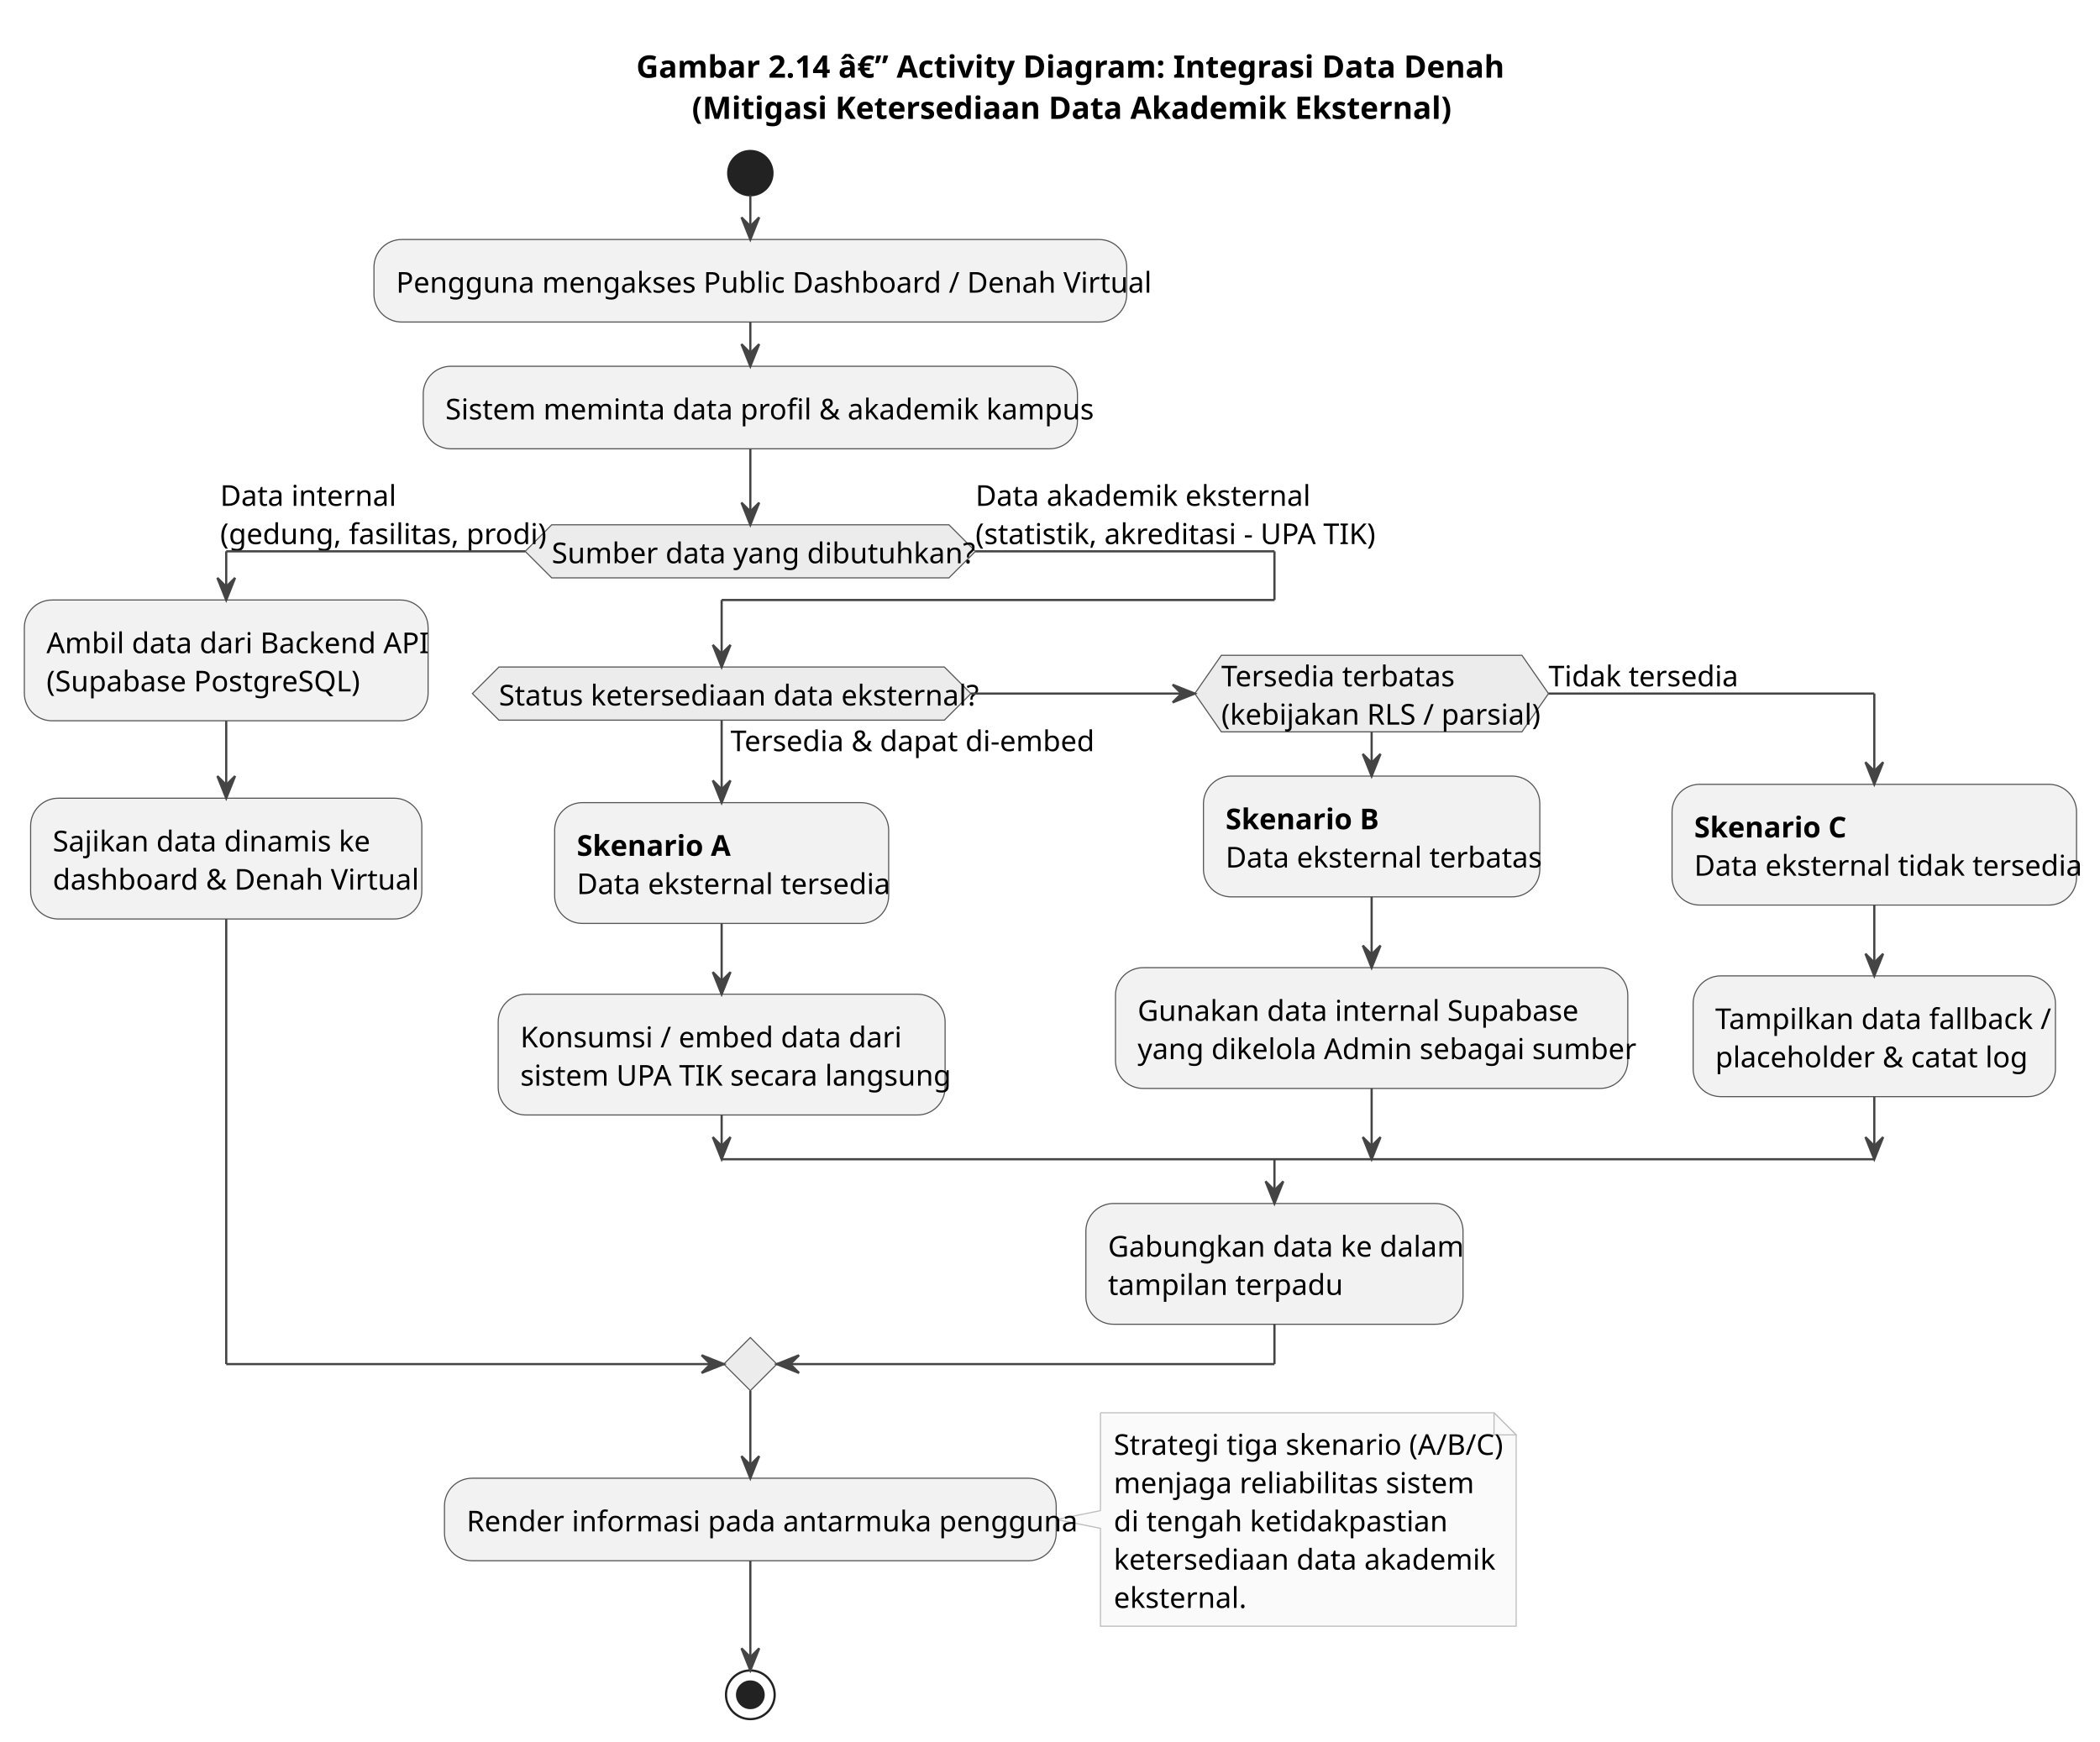
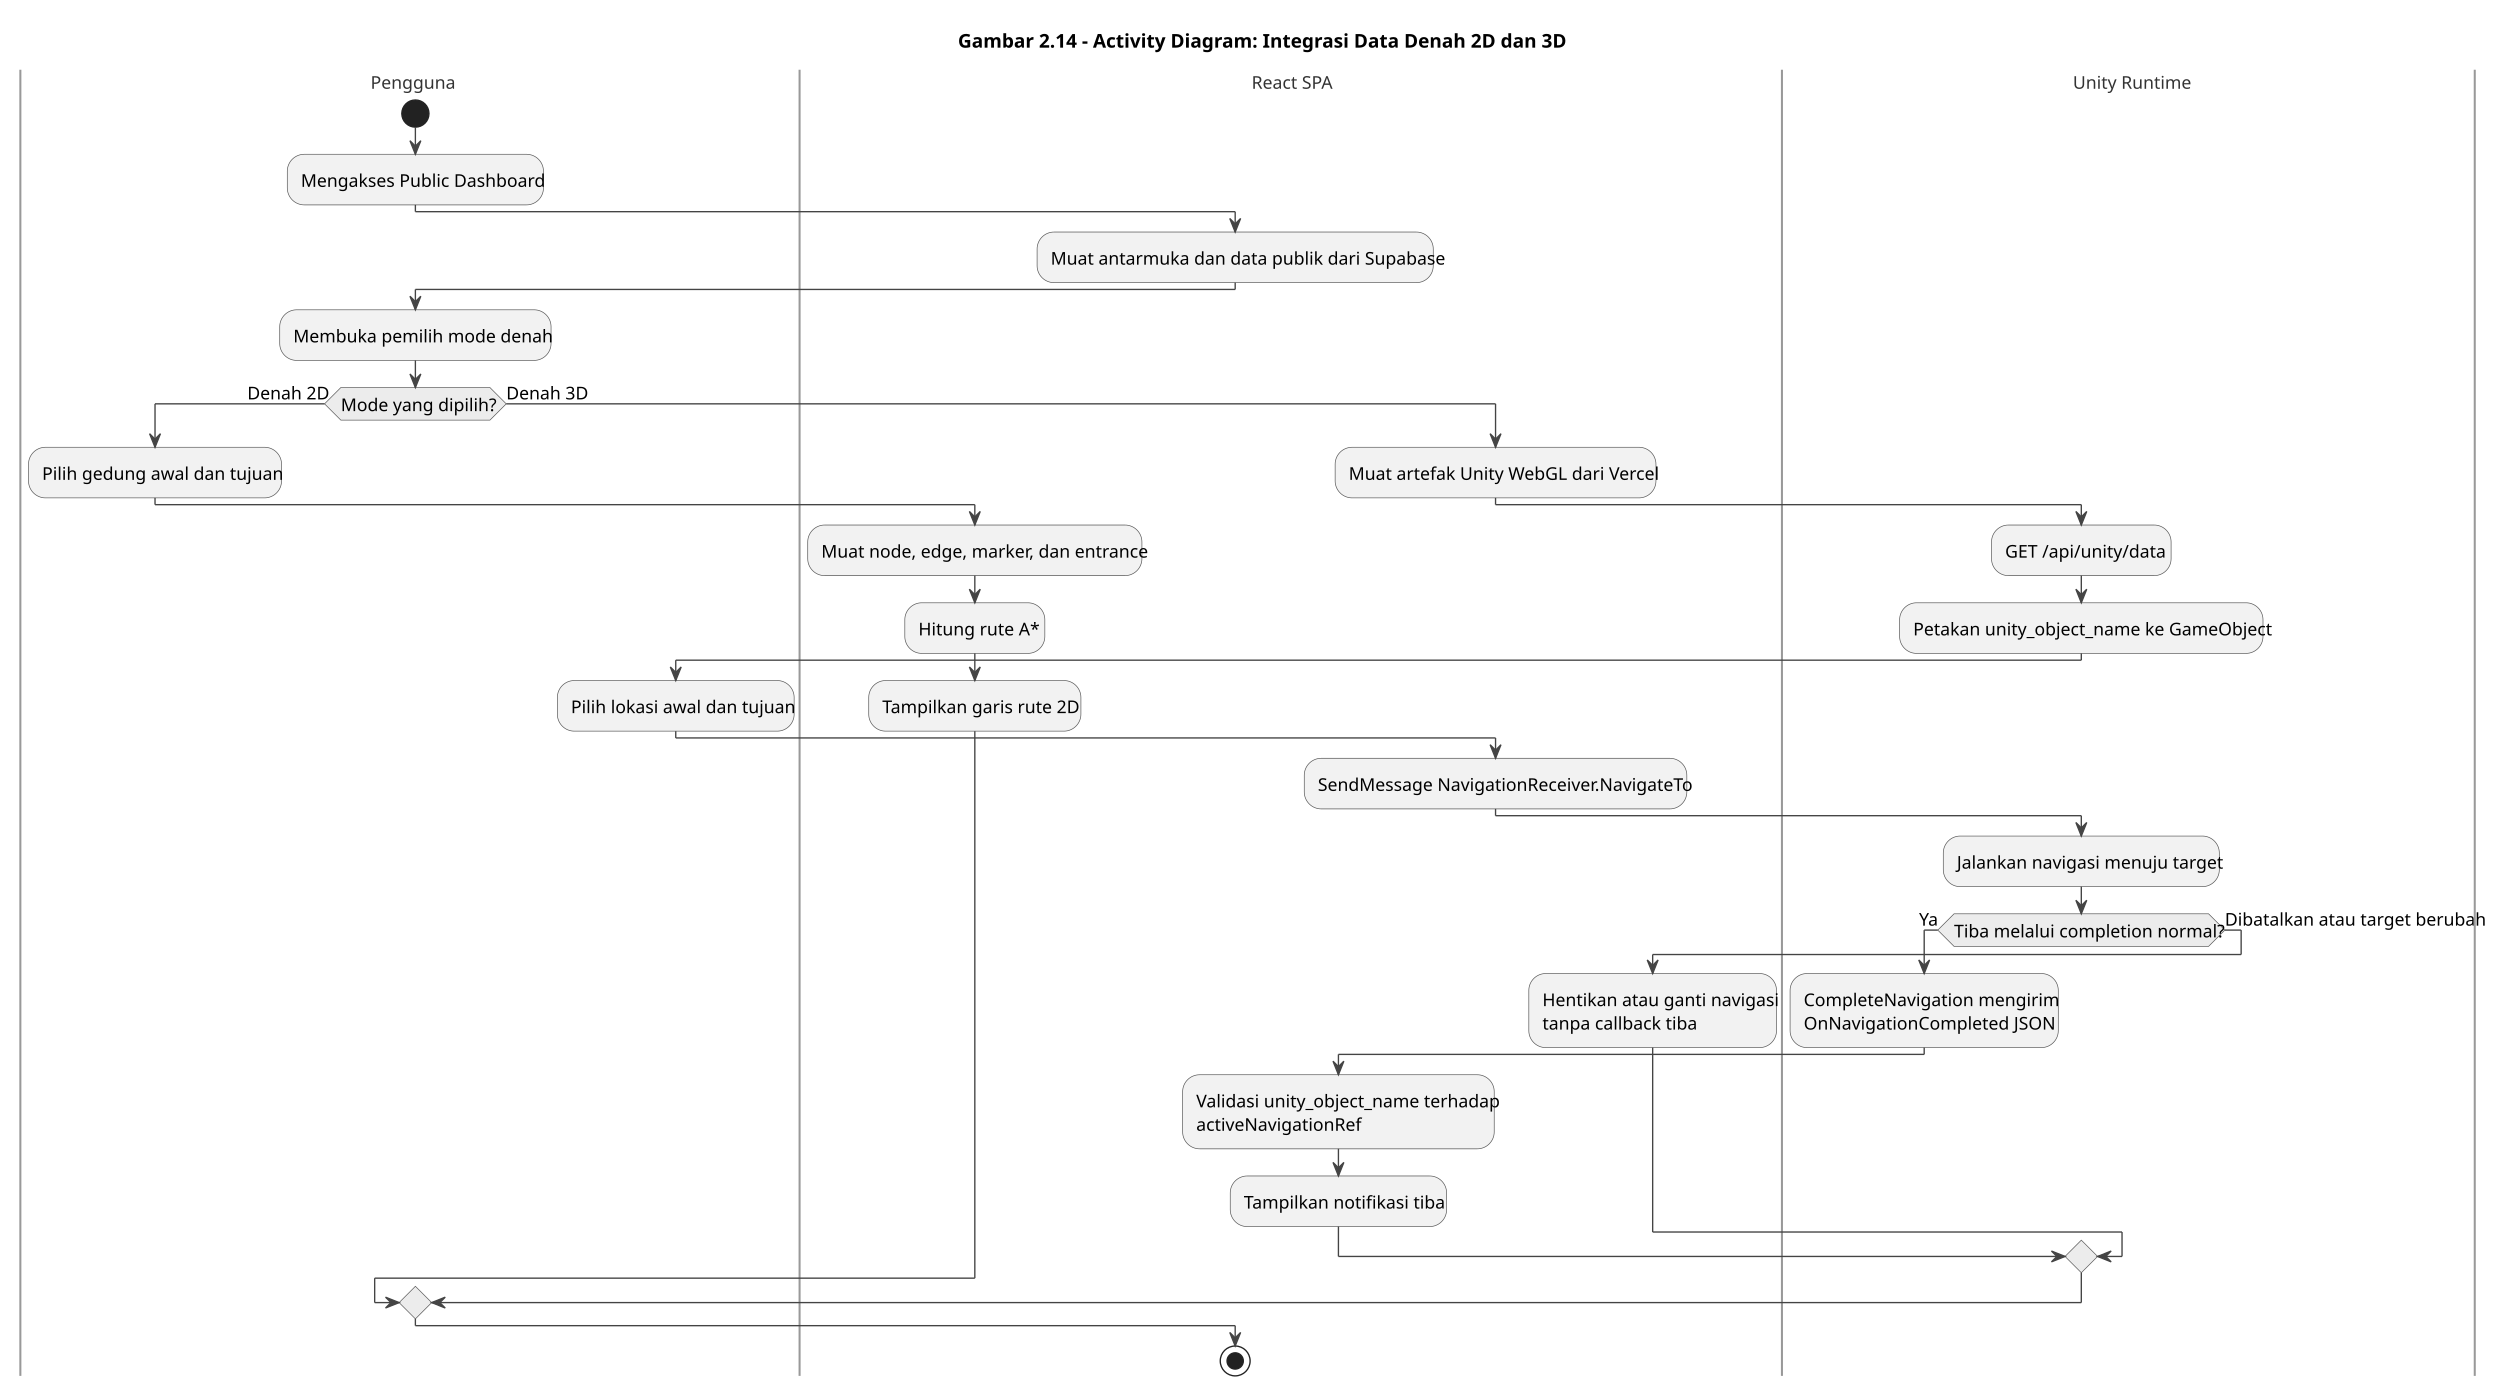
- <svg xmlns="http://www.w3.org/2000/svg" contentStyleType="text/css" height="787px" preserveAspectRatio="none" style="width:949px;height:787px;background:#FFFFFF;" version="1.1" viewBox="0 0 949 787" width="949px" zoomAndPan="magnify">
+ <svg xmlns="http://www.w3.org/2000/svg" contentStyleType="text/css" height="1025px" preserveAspectRatio="none" style="width:1842px;height:1025px;background:#FFFFFF;" version="1.1" viewBox="0 0 1842 1025" width="1842px" zoomAndPan="magnify">
  <defs />
  <g>
-     <text fill="#000000" font-family="Segoe UI" font-size="14" font-weight="bold" lengthAdjust="spacing" textLength="371.342" x="287.529" y="35.107">Gambar 2.14 â€” Activity Diagram: Integrasi Data Denah</text>
-     <text fill="#000000" font-family="Segoe UI" font-size="14" font-weight="bold" lengthAdjust="spacing" textLength="321.022" x="312.688" y="53.728">(Mitigasi Ketersediaan Data Akademik Eksternal)</text>
-     <ellipse cx="339.081" cy="78.242" fill="#222222" rx="10" ry="10" style="stroke:#222222;stroke-width:1.0;" />
-     <rect fill="#F2F2F2" height="37.291" rx="12.5" ry="12.5" style="stroke:#555555;stroke-width:0.5;" width="340.163" x="168.999" y="108.242" />
-     <text fill="#000000" font-family="Segoe UI" font-size="13" lengthAdjust="spacing" textLength="320.163" x="178.999" y="132.27">Pengguna mengakses Public Dashboard / Denah Virtual</text>
-     <rect fill="#F2F2F2" height="37.291" rx="12.5" ry="12.5" style="stroke:#555555;stroke-width:0.5;" width="295.634" x="191.264" y="165.533" />
-     <text fill="#000000" font-family="Segoe UI" font-size="13" lengthAdjust="spacing" textLength="275.634" x="201.264" y="189.561">Sistem meminta data profil &amp; akademik kampus</text>
-     <polygon fill="#ECECEC" points="249.334,237.169,428.827,237.169,440.827,249.169,428.827,261.169,249.334,261.169,237.334,249.169,249.334,237.169" style="stroke:#555555;stroke-width:0.5;" />
-     <text fill="#000000" font-family="Segoe UI" font-size="13" lengthAdjust="spacing" textLength="179.493" x="249.334" y="254.552">Sumber data yang dibutuhkan?</text>
-     <text fill="#000000" font-family="Segoe UI" font-size="13" lengthAdjust="spacing" textLength="73.658" x="99.489" y="228.615">Data internal</text>
-     <text fill="#000000" font-family="Segoe UI" font-size="13" lengthAdjust="spacing" textLength="137.846" x="99.489" y="245.906">(gedung, fasilitas, prodi)</text>
-     <text fill="#000000" font-family="Segoe UI" font-size="13" lengthAdjust="spacing" textLength="140.442" x="440.827" y="228.615">Data akademik eksternal</text>
-     <text fill="#000000" font-family="Segoe UI" font-size="13" lengthAdjust="spacing" textLength="171.019" x="440.827" y="245.906">(statistik, akreditasi - UPA TIK)</text>
-     <rect fill="#F2F2F2" height="54.582" rx="12.5" ry="12.5" style="stroke:#555555;stroke-width:0.5;" width="182.462" x="11" y="271.169" />
-     <text fill="#000000" font-family="Segoe UI" font-size="13" lengthAdjust="spacing" textLength="162.462" x="21" y="295.197">Ambil data dari Backend API</text>
-     <text fill="#000000" font-family="Segoe UI" font-size="13" lengthAdjust="spacing" textLength="133.117" x="21" y="312.488">(Supabase PostgreSQL)</text>
-     <rect fill="#F2F2F2" height="54.582" rx="12.5" ry="12.5" style="stroke:#555555;stroke-width:0.5;" width="176.787" x="13.837" y="360.751" />
-     <text fill="#000000" font-family="Segoe UI" font-size="13" lengthAdjust="spacing" textLength="134.12" x="23.837" y="384.779">Sajikan data dinamis ke</text>
-     <text fill="#000000" font-family="Segoe UI" font-size="13" lengthAdjust="spacing" textLength="156.787" x="23.837" y="402.07">dashboard &amp; Denah Virtual</text>
-     <polygon fill="#ECECEC" points="225.462,301.46,426.772,301.46,438.772,313.46,426.772,325.46,225.462,325.46,213.462,313.46,225.462,301.46" style="stroke:#555555;stroke-width:0.5;" />
-     <text fill="#000000" font-family="Segoe UI" font-size="13" lengthAdjust="spacing" textLength="157.974" x="330.117" y="339.488">Tersedia &amp; dapat di-embed</text>
-     <text fill="#000000" font-family="Segoe UI" font-size="13" lengthAdjust="spacing" textLength="201.31" x="225.462" y="318.843">Status ketersediaan data eksternal?</text>
-     <rect fill="#F2F2F2" height="54.582" rx="12.5" ry="12.5" style="stroke:#555555;stroke-width:0.5;" width="150.946" x="250.644" y="362.751" />
-     <text fill="#000000" font-family="Segoe UI" font-size="13" font-weight="bold" lengthAdjust="spacing" textLength="65.99" x="260.644" y="386.779">Skenario A</text>
-     <text fill="#000000" font-family="Segoe UI" font-size="13" lengthAdjust="spacing" textLength="130.946" x="260.644" y="404.07">Data eksternal tersedia</text>
-     <rect fill="#F2F2F2" height="54.582" rx="12.5" ry="12.5" style="stroke:#555555;stroke-width:0.5;" width="201.962" x="225.136" y="449.333" />
-     <text fill="#000000" font-family="Segoe UI" font-size="13" lengthAdjust="spacing" textLength="161.878" x="235.136" y="473.361">Konsumsi / embed data dari</text>
-     <text fill="#000000" font-family="Segoe UI" font-size="13" lengthAdjust="spacing" textLength="181.962" x="235.136" y="490.652">sistem UPA TIK secara langsung</text>
-     <polygon fill="#ECECEC" points="551.926,296.169,687.772,296.169,699.772,313.46,687.772,330.751,551.926,330.751,539.926,313.46,551.926,296.169" style="stroke:#555555;stroke-width:0.5;" />
-     <text fill="#000000" font-family="Segoe UI" font-size="13" lengthAdjust="spacing" textLength="97.938" x="551.926" y="310.197">Tersedia terbatas</text>
-     <text fill="#000000" font-family="Segoe UI" font-size="13" lengthAdjust="spacing" textLength="135.846" x="551.926" y="327.488">(kebijakan RLS / parsial)</text>
-     <text fill="#000000" font-family="Segoe UI" font-size="13" lengthAdjust="spacing" textLength="79.707" x="699.772" y="310.197">Tidak tersedia</text>
-     <rect fill="#F2F2F2" height="54.582" rx="12.5" ry="12.5" style="stroke:#555555;stroke-width:0.5;" width="152.006" x="543.846" y="350.751" />
-     <text fill="#000000" font-family="Segoe UI" font-size="13" font-weight="bold" lengthAdjust="spacing" textLength="65.184" x="553.846" y="374.779">Skenario B</text>
-     <text fill="#000000" font-family="Segoe UI" font-size="13" lengthAdjust="spacing" textLength="132.006" x="553.846" y="392.07">Data eksternal terbatas</text>
-     <rect fill="#F2F2F2" height="54.582" rx="12.5" ry="12.5" style="stroke:#555555;stroke-width:0.5;" width="231.517" x="504.091" y="437.333" />
-     <text fill="#000000" font-family="Segoe UI" font-size="13" lengthAdjust="spacing" textLength="185.091" x="514.091" y="461.361">Gunakan data internal Supabase</text>
-     <text fill="#000000" font-family="Segoe UI" font-size="13" lengthAdjust="spacing" textLength="211.517" x="514.091" y="478.652">yang dikelola Admin sebagai sumber</text>
-     <rect fill="#F2F2F2" height="54.582" rx="12.5" ry="12.5" style="stroke:#555555;stroke-width:0.5;" width="182.792" x="755.607" y="354.46" />
-     <text fill="#000000" font-family="Segoe UI" font-size="13" font-weight="bold" lengthAdjust="spacing" textLength="64.962" x="765.607" y="378.488">Skenario C</text>
-     <text fill="#000000" font-family="Segoe UI" font-size="13" lengthAdjust="spacing" textLength="162.792" x="765.607" y="395.779">Data eksternal tidak tersedia</text>
-     <rect fill="#F2F2F2" height="54.582" rx="12.5" ry="12.5" style="stroke:#555555;stroke-width:0.5;" width="163.736" x="765.135" y="441.042" />
-     <text fill="#000000" font-family="Segoe UI" font-size="13" lengthAdjust="spacing" textLength="143.736" x="775.135" y="465.07">Tampilkan data fallback /</text>
-     <text fill="#000000" font-family="Segoe UI" font-size="13" lengthAdjust="spacing" textLength="134.856" x="775.135" y="482.361">placeholder &amp; catat log</text>
-     <rect fill="#F2F2F2" height="54.582" rx="12.5" ry="12.5" style="stroke:#555555;stroke-width:0.5;" width="170.44" x="490.711" y="543.915" />
-     <text fill="#000000" font-family="Segoe UI" font-size="13" lengthAdjust="spacing" textLength="150.44" x="500.711" y="567.943">Gabungkan data ke dalam</text>
-     <text fill="#000000" font-family="Segoe UI" font-size="13" lengthAdjust="spacing" textLength="98.681" x="500.711" y="585.234">tampilan terpadu</text>
-     <polygon fill="#ECECEC" points="339.081,604.497,351.081,616.497,339.081,628.497,327.081,616.497,339.081,604.497" style="stroke:#555555;stroke-width:0.5;" />
-     <path d="M497.3,638.497 L497.3,682.725 L477.3,686.725 L497.3,690.725 L497.3,734.952 A0,0 0 0 0 497.3,734.952 L685.155,734.952 A0,0 0 0 0 685.155,734.952 L685.155,648.497 L675.155,638.497 L497.3,638.497 A0,0 0 0 0 497.3,638.497 " fill="#FAFAFA" style="stroke:#BBBBBB;stroke-width:0.5;" />
-     <path d="M675.155,638.497 L675.155,648.497 L685.155,648.497 L675.155,638.497 " fill="#FAFAFA" style="stroke:#BBBBBB;stroke-width:0.5;" />
-     <text fill="#000000" font-family="Segoe UI" font-size="13" lengthAdjust="spacing" textLength="166.855" x="503.3" y="657.525">Strategi tiga skenario (A/B/C)</text>
-     <text fill="#000000" font-family="Segoe UI" font-size="13" lengthAdjust="spacing" textLength="150.941" x="503.3" y="674.816">menjaga reliabilitas sistem</text>
-     <text fill="#000000" font-family="Segoe UI" font-size="13" lengthAdjust="spacing" textLength="140.956" x="503.3" y="692.107">di tengah ketidakpastian</text>
-     <text fill="#000000" font-family="Segoe UI" font-size="13" lengthAdjust="spacing" textLength="160.05" x="503.3" y="709.398">ketersediaan data akademik</text>
-     <text fill="#000000" font-family="Segoe UI" font-size="13" lengthAdjust="spacing" textLength="54.438" x="503.3" y="726.689">eksternal.</text>
-     <rect fill="#F2F2F2" height="37.291" rx="12.5" ry="12.5" style="stroke:#555555;stroke-width:0.5;" width="276.439" x="200.861" y="668.079" />
-     <text fill="#000000" font-family="Segoe UI" font-size="13" lengthAdjust="spacing" textLength="256.439" x="210.861" y="692.107">Render informasi pada antarmuka pengguna</text>
-     <ellipse cx="339.081" cy="765.952" fill="none" rx="11" ry="11" style="stroke:#222222;stroke-width:1.0;" />
-     <ellipse cx="339.081" cy="765.952" fill="#222222" rx="6" ry="6" style="stroke:#222222;stroke-width:1.0;" />
-     <line style="stroke:#444444;stroke-width:1.0;" x1="339.081" x2="339.081" y1="88.242" y2="108.242" />
-     <polygon fill="#444444" points="335.081,98.242,339.081,108.242,343.081,98.242,339.081,102.242" style="stroke:#444444;stroke-width:1.0;" />
-     <line style="stroke:#444444;stroke-width:1.0;" x1="339.081" x2="339.081" y1="145.533" y2="165.533" />
-     <polygon fill="#444444" points="335.081,155.533,339.081,165.533,343.081,155.533,339.081,159.533" style="stroke:#444444;stroke-width:1.0;" />
-     <line style="stroke:#444444;stroke-width:1.0;" x1="102.231" x2="102.231" y1="325.751" y2="360.751" />
-     <polygon fill="#444444" points="98.231,350.751,102.231,360.751,106.231,350.751,102.231,354.751" style="stroke:#444444;stroke-width:1.0;" />
-     <line style="stroke:#444444;stroke-width:1.0;" x1="326.117" x2="326.117" y1="417.333" y2="449.333" />
-     <polygon fill="#444444" points="322.117,439.333,326.117,449.333,330.117,439.333,326.117,443.333" style="stroke:#444444;stroke-width:1.0;" />
-     <line style="stroke:#444444;stroke-width:1.0;" x1="619.849" x2="619.849" y1="405.333" y2="437.333" />
-     <polygon fill="#444444" points="615.849,427.333,619.849,437.333,623.849,427.333,619.849,431.333" style="stroke:#444444;stroke-width:1.0;" />
-     <line style="stroke:#444444;stroke-width:1.0;" x1="847.003" x2="847.003" y1="409.042" y2="441.042" />
-     <polygon fill="#444444" points="843.003,431.042,847.003,441.042,851.003,431.042,847.003,435.042" style="stroke:#444444;stroke-width:1.0;" />
-     <line style="stroke:#444444;stroke-width:1.0;" x1="326.117" x2="326.117" y1="325.46" y2="362.751" />
-     <polygon fill="#444444" points="322.117,352.751,326.117,362.751,330.117,352.751,326.117,356.751" style="stroke:#444444;stroke-width:1.0;" />
-     <line style="stroke:#444444;stroke-width:1.0;" x1="326.117" x2="326.117" y1="503.915" y2="523.915" />
-     <polygon fill="#444444" points="322.117,513.915,326.117,523.915,330.117,513.915,326.117,517.915" style="stroke:#444444;stroke-width:1.0;" />
-     <line style="stroke:#444444;stroke-width:1.0;" x1="619.849" x2="619.849" y1="330.751" y2="350.751" />
-     <polygon fill="#444444" points="615.849,340.751,619.849,350.751,623.849,340.751,619.849,344.751" style="stroke:#444444;stroke-width:1.0;" />
-     <line style="stroke:#444444;stroke-width:1.0;" x1="619.849" x2="619.849" y1="491.915" y2="523.915" />
-     <polygon fill="#444444" points="615.849,513.915,619.849,523.915,623.849,513.915,619.849,517.915" style="stroke:#444444;stroke-width:1.0;" />
-     <line style="stroke:#444444;stroke-width:1.0;" x1="438.772" x2="539.926" y1="313.46" y2="313.46" />
-     <polygon fill="#444444" points="529.926,309.46,539.926,313.46,529.926,317.46,533.926,313.46" style="stroke:#444444;stroke-width:1.0;" />
-     <line style="stroke:#444444;stroke-width:1.0;" x1="440.827" x2="575.931" y1="249.169" y2="249.169" />
-     <line style="stroke:#444444;stroke-width:1.0;" x1="575.931" x2="575.931" y1="249.169" y2="271.169" />
-     <line style="stroke:#444444;stroke-width:1.0;" x1="575.931" x2="326.117" y1="271.169" y2="271.169" />
-     <line style="stroke:#444444;stroke-width:1.0;" x1="326.117" x2="326.117" y1="271.169" y2="301.46" />
-     <polygon fill="#444444" points="322.117,291.46,326.117,301.46,330.117,291.46,326.117,295.46" style="stroke:#444444;stroke-width:1.0;" />
-     <line style="stroke:#444444;stroke-width:1.0;" x1="699.772" x2="847.003" y1="313.46" y2="313.46" />
-     <line style="stroke:#444444;stroke-width:1.0;" x1="847.003" x2="847.003" y1="313.46" y2="354.46" />
-     <polygon fill="#444444" points="843.003,344.46,847.003,354.46,851.003,344.46,847.003,348.46" style="stroke:#444444;stroke-width:1.0;" />
-     <line style="stroke:#444444;stroke-width:1.0;" x1="847.003" x2="847.003" y1="495.624" y2="523.915" />
-     <polygon fill="#444444" points="843.003,513.915,847.003,523.915,851.003,513.915,847.003,517.915" style="stroke:#444444;stroke-width:1.0;" />
-     <line style="stroke:#444444;stroke-width:1.0;" x1="326.117" x2="847.003" y1="523.915" y2="523.915" />
-     <line style="stroke:#444444;stroke-width:1.0;" x1="575.931" x2="575.931" y1="523.915" y2="543.915" />
-     <polygon fill="#444444" points="571.931,533.915,575.931,543.915,579.931,533.915,575.931,537.915" style="stroke:#444444;stroke-width:1.0;" />
-     <line style="stroke:#444444;stroke-width:1.0;" x1="237.334" x2="102.231" y1="249.169" y2="249.169" />
-     <line style="stroke:#444444;stroke-width:1.0;" x1="102.231" x2="102.231" y1="249.169" y2="271.169" />
-     <polygon fill="#444444" points="98.231,261.169,102.231,271.169,106.231,261.169,102.231,265.169" style="stroke:#444444;stroke-width:1.0;" />
-     <line style="stroke:#444444;stroke-width:1.0;" x1="102.231" x2="102.231" y1="415.333" y2="616.497" />
-     <line style="stroke:#444444;stroke-width:1.0;" x1="102.231" x2="327.081" y1="616.497" y2="616.497" />
-     <polygon fill="#444444" points="317.081,612.497,327.081,616.497,317.081,620.497,321.081,616.497" style="stroke:#444444;stroke-width:1.0;" />
-     <line style="stroke:#444444;stroke-width:1.0;" x1="575.931" x2="575.931" y1="598.497" y2="616.497" />
-     <line style="stroke:#444444;stroke-width:1.0;" x1="575.931" x2="351.081" y1="616.497" y2="616.497" />
-     <polygon fill="#444444" points="361.081,612.497,351.081,616.497,361.081,620.497,357.081,616.497" style="stroke:#444444;stroke-width:1.0;" />
-     <line style="stroke:#444444;stroke-width:1.0;" x1="339.081" x2="339.081" y1="202.824" y2="237.169" />
-     <polygon fill="#444444" points="335.081,227.169,339.081,237.169,343.081,227.169,339.081,231.169" style="stroke:#444444;stroke-width:1.0;" />
-     <line style="stroke:#444444;stroke-width:1.0;" x1="339.081" x2="339.081" y1="628.497" y2="668.079" />
-     <polygon fill="#444444" points="335.081,658.079,339.081,668.079,343.081,658.079,339.081,662.079" style="stroke:#444444;stroke-width:1.0;" />
-     <line style="stroke:#444444;stroke-width:1.0;" x1="339.081" x2="339.081" y1="705.37" y2="754.952" />
-     <polygon fill="#444444" points="335.081,744.952,339.081,754.952,343.081,744.952,339.081,748.952" style="stroke:#444444;stroke-width:1.0;" />
+     <text fill="#000000" font-family="Segoe UI" font-size="14" font-weight="bold" lengthAdjust="spacing" textLength="427.519" x="705.83" y="35.107">Gambar 2.14 - Activity Diagram: Integrasi Data Denah 2D dan 3D</text>
+     <rect fill="none" height="17.291" style="stroke:none;stroke-width:1.0;" width="1809.179" x="15" y="51.384" />
+     <ellipse cx="306.058" cy="83.675" fill="#222222" rx="10" ry="10" style="stroke:#222222;stroke-width:1.0;" />
+     <rect fill="#F2F2F2" height="37.291" rx="12.5" ry="12.5" style="stroke:#555555;stroke-width:0.5;" width="188.746" x="211.684" y="113.675" />
+     <text fill="#000000" font-family="Segoe UI" font-size="13" lengthAdjust="spacing" textLength="168.746" x="221.684" y="137.703">Mengakses Public Dashboard</text>
+     <rect fill="#F2F2F2" height="37.291" rx="12.5" ry="12.5" style="stroke:#555555;stroke-width:0.5;" width="199.918" x="206.099" y="228.257" />
+     <text fill="#000000" font-family="Segoe UI" font-size="13" lengthAdjust="spacing" textLength="179.918" x="216.099" y="252.285">Membuka pemilih mode denah</text>
+     <polygon fill="#ECECEC" points="251.128,285.548,360.987,285.548,372.987,297.548,360.987,309.548,251.128,309.548,239.128,297.548,251.128,285.548" style="stroke:#555555;stroke-width:0.5;" />
+     <text fill="#000000" font-family="Segoe UI" font-size="13" lengthAdjust="spacing" textLength="109.859" x="251.128" y="302.931">Mode yang dipilih?</text>
+     <text fill="#000000" font-family="Segoe UI" font-size="13" lengthAdjust="spacing" textLength="56.926" x="182.202" y="294.285">Denah 2D</text>
+     <text fill="#000000" font-family="Segoe UI" font-size="13" lengthAdjust="spacing" textLength="56.926" x="372.987" y="294.285">Denah 3D</text>
+     <rect fill="#F2F2F2" height="37.291" rx="12.5" ry="12.5" style="stroke:#555555;stroke-width:0.5;" width="186.442" x="21" y="329.548" />
+     <text fill="#000000" font-family="Segoe UI" font-size="13" lengthAdjust="spacing" textLength="166.442" x="31" y="353.576">Pilih gedung awal dan tujuan</text>
+     <rect fill="#F2F2F2" height="37.291" rx="12.5" ry="12.5" style="stroke:#555555;stroke-width:0.5;" width="174.47" x="410.659" y="501.421" />
+     <text fill="#000000" font-family="Segoe UI" font-size="13" lengthAdjust="spacing" textLength="154.47" x="420.659" y="525.449">Pilih lokasi awal dan tujuan</text>
+     <polygon fill="#ECECEC" points="306.058,947.749,318.058,959.749,306.058,971.749,294.058,959.749,306.058,947.749" style="stroke:#555555;stroke-width:0.5;" />
+     <line style="stroke:#999999;stroke-width:1.5;" x1="15" x2="15" y1="51.384" y2="1013.749" />
+     <rect fill="#F2F2F2" height="37.291" rx="12.5" ry="12.5" style="stroke:#555555;stroke-width:0.5;" width="291.902" x="764.133" y="170.966" />
+     <text fill="#000000" font-family="Segoe UI" font-size="13" lengthAdjust="spacing" textLength="271.902" x="774.133" y="194.994">Muat antarmuka dan data publik dari Supabase</text>
+     <rect fill="#F2F2F2" height="37.291" rx="12.5" ry="12.5" style="stroke:#555555;stroke-width:0.5;" width="246.237" x="595.129" y="386.839" />
+     <text fill="#000000" font-family="Segoe UI" font-size="13" lengthAdjust="spacing" textLength="226.237" x="605.129" y="410.867">Muat node, edge, marker, dan entrance</text>
+     <rect fill="#F2F2F2" height="37.291" rx="12.5" ry="12.5" style="stroke:#555555;stroke-width:0.5;" width="103.161" x="666.667" y="444.13" />
+     <text fill="#000000" font-family="Segoe UI" font-size="13" lengthAdjust="spacing" textLength="83.161" x="676.667" y="468.158">Hitung rute A*</text>
+     <rect fill="#F2F2F2" height="37.291" rx="12.5" ry="12.5" style="stroke:#555555;stroke-width:0.5;" width="156.335" x="640.08" y="501.421" />
+     <text fill="#000000" font-family="Segoe UI" font-size="13" lengthAdjust="spacing" textLength="136.335" x="650.08" y="525.449">Tampilkan garis rute 2D</text>
+     <rect fill="#F2F2F2" height="37.291" rx="12.5" ry="12.5" style="stroke:#555555;stroke-width:0.5;" width="236.373" x="983.734" y="329.548" />
+     <text fill="#000000" font-family="Segoe UI" font-size="13" lengthAdjust="spacing" textLength="216.373" x="993.734" y="353.576">Muat artefak Unity WebGL dari Vercel</text>
+     <rect fill="#F2F2F2" height="37.291" rx="12.5" ry="12.5" style="stroke:#555555;stroke-width:0.5;" width="281.866" x="960.987" y="558.712" />
+     <text fill="#000000" font-family="Segoe UI" font-size="13" lengthAdjust="spacing" textLength="261.866" x="970.987" y="582.74">SendMessage NavigationReceiver.NavigateTo</text>
+     <rect fill="#F2F2F2" height="54.582" rx="12.5" ry="12.5" style="stroke:#555555;stroke-width:0.5;" width="229.581" x="871.366" y="791.876" />
+     <text fill="#000000" font-family="Segoe UI" font-size="13" lengthAdjust="spacing" textLength="209.581" x="881.366" y="815.904">Validasi unity_object_name terhadap</text>
+     <text fill="#000000" font-family="Segoe UI" font-size="13" lengthAdjust="spacing" textLength="114.353" x="881.366" y="833.195">activeNavigationRef</text>
+     <rect fill="#F2F2F2" height="37.291" rx="12.5" ry="12.5" style="stroke:#555555;stroke-width:0.5;" width="159.414" x="906.449" y="866.458" />
+     <text fill="#000000" font-family="Segoe UI" font-size="13" lengthAdjust="spacing" textLength="139.414" x="916.449" y="890.486">Tampilkan notifikasi tiba</text>
+     <rect fill="#F2F2F2" height="54.582" rx="12.5" ry="12.5" style="stroke:#555555;stroke-width:0.5;" width="182.506" x="1126.432" y="717.294" />
+     <text fill="#000000" font-family="Segoe UI" font-size="13" lengthAdjust="spacing" textLength="162.506" x="1136.432" y="741.322">Hentikan atau ganti navigasi</text>
+     <text fill="#000000" font-family="Segoe UI" font-size="13" lengthAdjust="spacing" textLength="107.206" x="1136.432" y="758.613">tanpa callback tiba</text>
+     <ellipse cx="910.084" cy="1002.749" fill="none" rx="11" ry="11" style="stroke:#222222;stroke-width:1.0;" />
+     <ellipse cx="910.084" cy="1002.749" fill="#222222" rx="6" ry="6" style="stroke:#222222;stroke-width:1.0;" />
+     <line style="stroke:#999999;stroke-width:1.5;" x1="589.129" x2="589.129" y1="51.384" y2="1013.749" />
+     <rect fill="#F2F2F2" height="37.291" rx="12.5" ry="12.5" style="stroke:#555555;stroke-width:0.5;" width="132.315" x="1467.352" y="386.839" />
+     <text fill="#000000" font-family="Segoe UI" font-size="13" lengthAdjust="spacing" textLength="112.315" x="1477.352" y="410.867">GET /api/unity/data</text>
+     <rect fill="#F2F2F2" height="37.291" rx="12.5" ry="12.5" style="stroke:#555555;stroke-width:0.5;" width="267.736" x="1399.641" y="444.13" />
+     <text fill="#000000" font-family="Segoe UI" font-size="13" lengthAdjust="spacing" textLength="247.736" x="1409.641" y="468.158">Petakan unity_object_name ke GameObject</text>
+     <rect fill="#F2F2F2" height="37.291" rx="12.5" ry="12.5" style="stroke:#555555;stroke-width:0.5;" width="203.384" x="1431.818" y="616.003" />
+     <text fill="#000000" font-family="Segoe UI" font-size="13" lengthAdjust="spacing" textLength="183.384" x="1441.818" y="640.031">Jalankan navigasi menuju target</text>
+     <polygon fill="#ECECEC" points="1439.745,673.294,1627.274,673.294,1639.274,685.294,1627.274,697.294,1439.745,697.294,1427.745,685.294,1439.745,673.294" style="stroke:#555555;stroke-width:0.5;" />
+     <text fill="#000000" font-family="Segoe UI" font-size="13" lengthAdjust="spacing" textLength="187.529" x="1439.745" y="690.677">Tiba melalui completion normal?</text>
+     <text fill="#000000" font-family="Segoe UI" font-size="13" lengthAdjust="spacing" textLength="13.8" x="1413.945" y="682.031">Ya</text>
+     <text fill="#000000" font-family="Segoe UI" font-size="13" lengthAdjust="spacing" textLength="179.125" x="1639.274" y="682.031">Dibatalkan atau target berubah</text>
+     <rect fill="#F2F2F2" height="54.582" rx="12.5" ry="12.5" style="stroke:#555555;stroke-width:0.5;" width="197.614" x="1318.938" y="717.294" />
+     <text fill="#000000" font-family="Segoe UI" font-size="13" lengthAdjust="spacing" textLength="176.75" x="1328.938" y="741.322">CompleteNavigation mengirim</text>
+     <text fill="#000000" font-family="Segoe UI" font-size="13" lengthAdjust="spacing" textLength="177.614" x="1328.938" y="758.613">OnNavigationCompleted JSON</text>
+     <polygon fill="#ECECEC" points="1533.509,913.749,1545.509,925.749,1533.509,937.749,1521.509,925.749,1533.509,913.749" style="stroke:#555555;stroke-width:0.5;" />
+     <line style="stroke:#999999;stroke-width:1.5;" x1="1312.938" x2="1312.938" y1="51.384" y2="1013.749" />
+     <line style="stroke:#999999;stroke-width:1.5;" x1="1823.398" x2="1823.398" y1="51.384" y2="1013.749" />
+     <line style="stroke:#444444;stroke-width:1.0;" x1="306.058" x2="306.058" y1="93.675" y2="113.675" />
+     <polygon fill="#444444" points="302.058,103.675,306.058,113.675,310.058,103.675,306.058,107.675" style="stroke:#444444;stroke-width:1.0;" />
+     <line style="stroke:#444444;stroke-width:1.0;" x1="239.128" x2="114.221" y1="297.548" y2="297.548" />
+     <line style="stroke:#444444;stroke-width:1.0;" x1="114.221" x2="114.221" y1="297.548" y2="329.548" />
+     <polygon fill="#444444" points="110.221,319.548,114.221,329.548,118.221,319.548,114.221,323.548" style="stroke:#444444;stroke-width:1.0;" />
+     <line style="stroke:#444444;stroke-width:1.0;" x1="306.058" x2="306.058" y1="265.548" y2="285.548" />
+     <polygon fill="#444444" points="302.058,275.548,306.058,285.548,310.058,275.548,306.058,279.548" style="stroke:#444444;stroke-width:1.0;" />
+     <line style="stroke:#444444;stroke-width:1.0;" x1="718.248" x2="718.248" y1="424.13" y2="444.13" />
+     <polygon fill="#444444" points="714.248,434.13,718.248,444.13,722.248,434.13,718.248,438.13" style="stroke:#444444;stroke-width:1.0;" />
+     <line style="stroke:#444444;stroke-width:1.0;" x1="718.248" x2="718.248" y1="481.421" y2="501.421" />
+     <polygon fill="#444444" points="714.248,491.421,718.248,501.421,722.248,491.421,718.248,495.421" style="stroke:#444444;stroke-width:1.0;" />
+     <line style="stroke:#444444;stroke-width:1.0;" x1="986.156" x2="986.156" y1="846.458" y2="866.458" />
+     <polygon fill="#444444" points="982.156,856.458,986.156,866.458,990.156,856.458,986.156,860.458" style="stroke:#444444;stroke-width:1.0;" />
+     <line style="stroke:#444444;stroke-width:1.0;" x1="1533.509" x2="1533.509" y1="424.13" y2="444.13" />
+     <polygon fill="#444444" points="1529.509,434.13,1533.509,444.13,1537.509,434.13,1533.509,438.13" style="stroke:#444444;stroke-width:1.0;" />
+     <line style="stroke:#444444;stroke-width:1.0;" x1="1427.745" x2="1417.745" y1="685.294" y2="685.294" />
+     <line style="stroke:#444444;stroke-width:1.0;" x1="1417.745" x2="1417.745" y1="685.294" y2="717.294" />
+     <polygon fill="#444444" points="1413.745,707.294,1417.745,717.294,1421.745,707.294,1417.745,711.294" style="stroke:#444444;stroke-width:1.0;" />
+     <line style="stroke:#444444;stroke-width:1.0;" x1="1533.509" x2="1533.509" y1="653.294" y2="673.294" />
+     <polygon fill="#444444" points="1529.509,663.294,1533.509,673.294,1537.509,663.294,1533.509,667.294" style="stroke:#444444;stroke-width:1.0;" />
+     <line style="stroke:#444444;stroke-width:1.0;" x1="306.058" x2="306.058" y1="150.966" y2="155.966" />
+     <line style="stroke:#444444;stroke-width:1.0;" x1="306.058" x2="910.084" y1="155.966" y2="155.966" />
+     <line style="stroke:#444444;stroke-width:1.0;" x1="910.084" x2="910.084" y1="155.966" y2="170.966" />
+     <polygon fill="#444444" points="906.084,160.966,910.084,170.966,914.084,160.966,910.084,164.966" style="stroke:#444444;stroke-width:1.0;" />
+     <line style="stroke:#444444;stroke-width:1.0;" x1="910.084" x2="910.084" y1="208.257" y2="213.257" />
+     <line style="stroke:#444444;stroke-width:1.0;" x1="910.084" x2="306.058" y1="213.257" y2="213.257" />
+     <line style="stroke:#444444;stroke-width:1.0;" x1="306.058" x2="306.058" y1="213.257" y2="228.257" />
+     <polygon fill="#444444" points="302.058,218.257,306.058,228.257,310.058,218.257,306.058,222.257" style="stroke:#444444;stroke-width:1.0;" />
+     <line style="stroke:#444444;stroke-width:1.0;" x1="114.221" x2="114.221" y1="366.839" y2="371.839" />
+     <line style="stroke:#444444;stroke-width:1.0;" x1="114.221" x2="718.248" y1="371.839" y2="371.839" />
+     <line style="stroke:#444444;stroke-width:1.0;" x1="718.248" x2="718.248" y1="371.839" y2="386.839" />
+     <polygon fill="#444444" points="714.248,376.839,718.248,386.839,722.248,376.839,718.248,380.839" style="stroke:#444444;stroke-width:1.0;" />
+     <line style="stroke:#444444;stroke-width:1.0;" x1="1101.921" x2="1101.921" y1="366.839" y2="371.839" />
+     <line style="stroke:#444444;stroke-width:1.0;" x1="1101.921" x2="1533.509" y1="371.839" y2="371.839" />
+     <line style="stroke:#444444;stroke-width:1.0;" x1="1533.509" x2="1533.509" y1="371.839" y2="386.839" />
+     <polygon fill="#444444" points="1529.509,376.839,1533.509,386.839,1537.509,376.839,1533.509,380.839" style="stroke:#444444;stroke-width:1.0;" />
+     <line style="stroke:#444444;stroke-width:1.0;" x1="1533.509" x2="1533.509" y1="481.421" y2="486.421" />
+     <line style="stroke:#444444;stroke-width:1.0;" x1="1533.509" x2="497.894" y1="486.421" y2="486.421" />
+     <line style="stroke:#444444;stroke-width:1.0;" x1="497.894" x2="497.894" y1="486.421" y2="501.421" />
+     <polygon fill="#444444" points="493.894,491.421,497.894,501.421,501.894,491.421,497.894,495.421" style="stroke:#444444;stroke-width:1.0;" />
+     <line style="stroke:#444444;stroke-width:1.0;" x1="497.894" x2="497.894" y1="538.712" y2="543.712" />
+     <line style="stroke:#444444;stroke-width:1.0;" x1="497.894" x2="1101.921" y1="543.712" y2="543.712" />
+     <line style="stroke:#444444;stroke-width:1.0;" x1="1101.921" x2="1101.921" y1="543.712" y2="558.712" />
+     <polygon fill="#444444" points="1097.921,548.712,1101.921,558.712,1105.921,548.712,1101.921,552.712" style="stroke:#444444;stroke-width:1.0;" />
+     <line style="stroke:#444444;stroke-width:1.0;" x1="1101.921" x2="1101.921" y1="596.003" y2="601.003" />
+     <line style="stroke:#444444;stroke-width:1.0;" x1="1101.921" x2="1533.509" y1="601.003" y2="601.003" />
+     <line style="stroke:#444444;stroke-width:1.0;" x1="1533.509" x2="1533.509" y1="601.003" y2="616.003" />
+     <polygon fill="#444444" points="1529.509,606.003,1533.509,616.003,1537.509,606.003,1533.509,610.003" style="stroke:#444444;stroke-width:1.0;" />
+     <line style="stroke:#444444;stroke-width:1.0;" x1="1417.745" x2="1417.745" y1="771.876" y2="776.876" />
+     <line style="stroke:#444444;stroke-width:1.0;" x1="1417.745" x2="986.156" y1="776.876" y2="776.876" />
+     <line style="stroke:#444444;stroke-width:1.0;" x1="986.156" x2="986.156" y1="776.876" y2="791.876" />
+     <polygon fill="#444444" points="982.156,781.876,986.156,791.876,990.156,781.876,986.156,785.876" style="stroke:#444444;stroke-width:1.0;" />
+     <line style="stroke:#444444;stroke-width:1.0;" x1="1639.274" x2="1651.274" y1="685.294" y2="685.294" />
+     <line style="stroke:#444444;stroke-width:1.0;" x1="1651.274" x2="1651.274" y1="685.294" y2="703.294" />
+     <line style="stroke:#444444;stroke-width:1.0;" x1="1651.274" x2="1217.685" y1="703.294" y2="703.294" />
+     <line style="stroke:#444444;stroke-width:1.0;" x1="1217.685" x2="1217.685" y1="703.294" y2="717.294" />
+     <polygon fill="#444444" points="1213.685,707.294,1217.685,717.294,1221.685,707.294,1217.685,711.294" style="stroke:#444444;stroke-width:1.0;" />
+     <line style="stroke:#444444;stroke-width:1.0;" x1="986.156" x2="986.156" y1="903.749" y2="925.749" />
+     <line style="stroke:#444444;stroke-width:1.0;" x1="986.156" x2="1521.509" y1="925.749" y2="925.749" />
+     <polygon fill="#444444" points="1511.509,921.749,1521.509,925.749,1511.509,929.749,1515.509,925.749" style="stroke:#444444;stroke-width:1.0;" />
+     <line style="stroke:#444444;stroke-width:1.0;" x1="1217.685" x2="1217.685" y1="771.876" y2="907.749" />
+     <line style="stroke:#444444;stroke-width:1.0;" x1="1217.685" x2="1563.509" y1="907.749" y2="907.749" />
+     <line style="stroke:#444444;stroke-width:1.0;" x1="1563.509" x2="1563.509" y1="907.749" y2="925.749" />
+     <line style="stroke:#444444;stroke-width:1.0;" x1="1563.509" x2="1545.509" y1="925.749" y2="925.749" />
+     <polygon fill="#444444" points="1555.509,921.749,1545.509,925.749,1555.509,929.749,1551.509,925.749" style="stroke:#444444;stroke-width:1.0;" />
+     <line style="stroke:#444444;stroke-width:1.0;" x1="372.987" x2="1101.921" y1="297.548" y2="297.548" />
+     <line style="stroke:#444444;stroke-width:1.0;" x1="1101.921" x2="1101.921" y1="297.548" y2="329.548" />
+     <polygon fill="#444444" points="1097.921,319.548,1101.921,329.548,1105.921,319.548,1101.921,323.548" style="stroke:#444444;stroke-width:1.0;" />
+     <line style="stroke:#444444;stroke-width:1.0;" x1="718.248" x2="718.248" y1="538.712" y2="941.749" />
+     <line style="stroke:#444444;stroke-width:1.0;" x1="718.248" x2="276.058" y1="941.749" y2="941.749" />
+     <line style="stroke:#444444;stroke-width:1.0;" x1="276.058" x2="276.058" y1="941.749" y2="959.749" />
+     <line style="stroke:#444444;stroke-width:1.0;" x1="276.058" x2="294.058" y1="959.749" y2="959.749" />
+     <polygon fill="#444444" points="284.058,955.749,294.058,959.749,284.058,963.749,288.058,959.749" style="stroke:#444444;stroke-width:1.0;" />
+     <line style="stroke:#444444;stroke-width:1.0;" x1="1533.509" x2="1533.509" y1="937.749" y2="959.749" />
+     <line style="stroke:#444444;stroke-width:1.0;" x1="1533.509" x2="318.058" y1="959.749" y2="959.749" />
+     <polygon fill="#444444" points="328.058,955.749,318.058,959.749,328.058,963.749,324.058,959.749" style="stroke:#444444;stroke-width:1.0;" />
+     <line style="stroke:#444444;stroke-width:1.0;" x1="306.058" x2="306.058" y1="971.749" y2="976.749" />
+     <line style="stroke:#444444;stroke-width:1.0;" x1="306.058" x2="910.084" y1="976.749" y2="976.749" />
+     <line style="stroke:#444444;stroke-width:1.0;" x1="910.084" x2="910.084" y1="976.749" y2="991.749" />
+     <polygon fill="#444444" points="906.084,981.749,910.084,991.749,914.084,981.749,910.084,985.749" style="stroke:#444444;stroke-width:1.0;" />
+     <text fill="#333333" font-family="Segoe UI" font-size="13" lengthAdjust="spacing" textLength="58.075" x="273.027" y="65.412">Pengguna</text>
+     <text fill="#333333" font-family="Segoe UI" font-size="13" lengthAdjust="spacing" textLength="57.732" x="922.168" y="65.412">React SPA</text>
+     <text fill="#333333" font-family="Segoe UI" font-size="13" lengthAdjust="spacing" textLength="81.732" x="1527.302" y="65.412">Unity Runtime</text>
  </g>
</svg>
